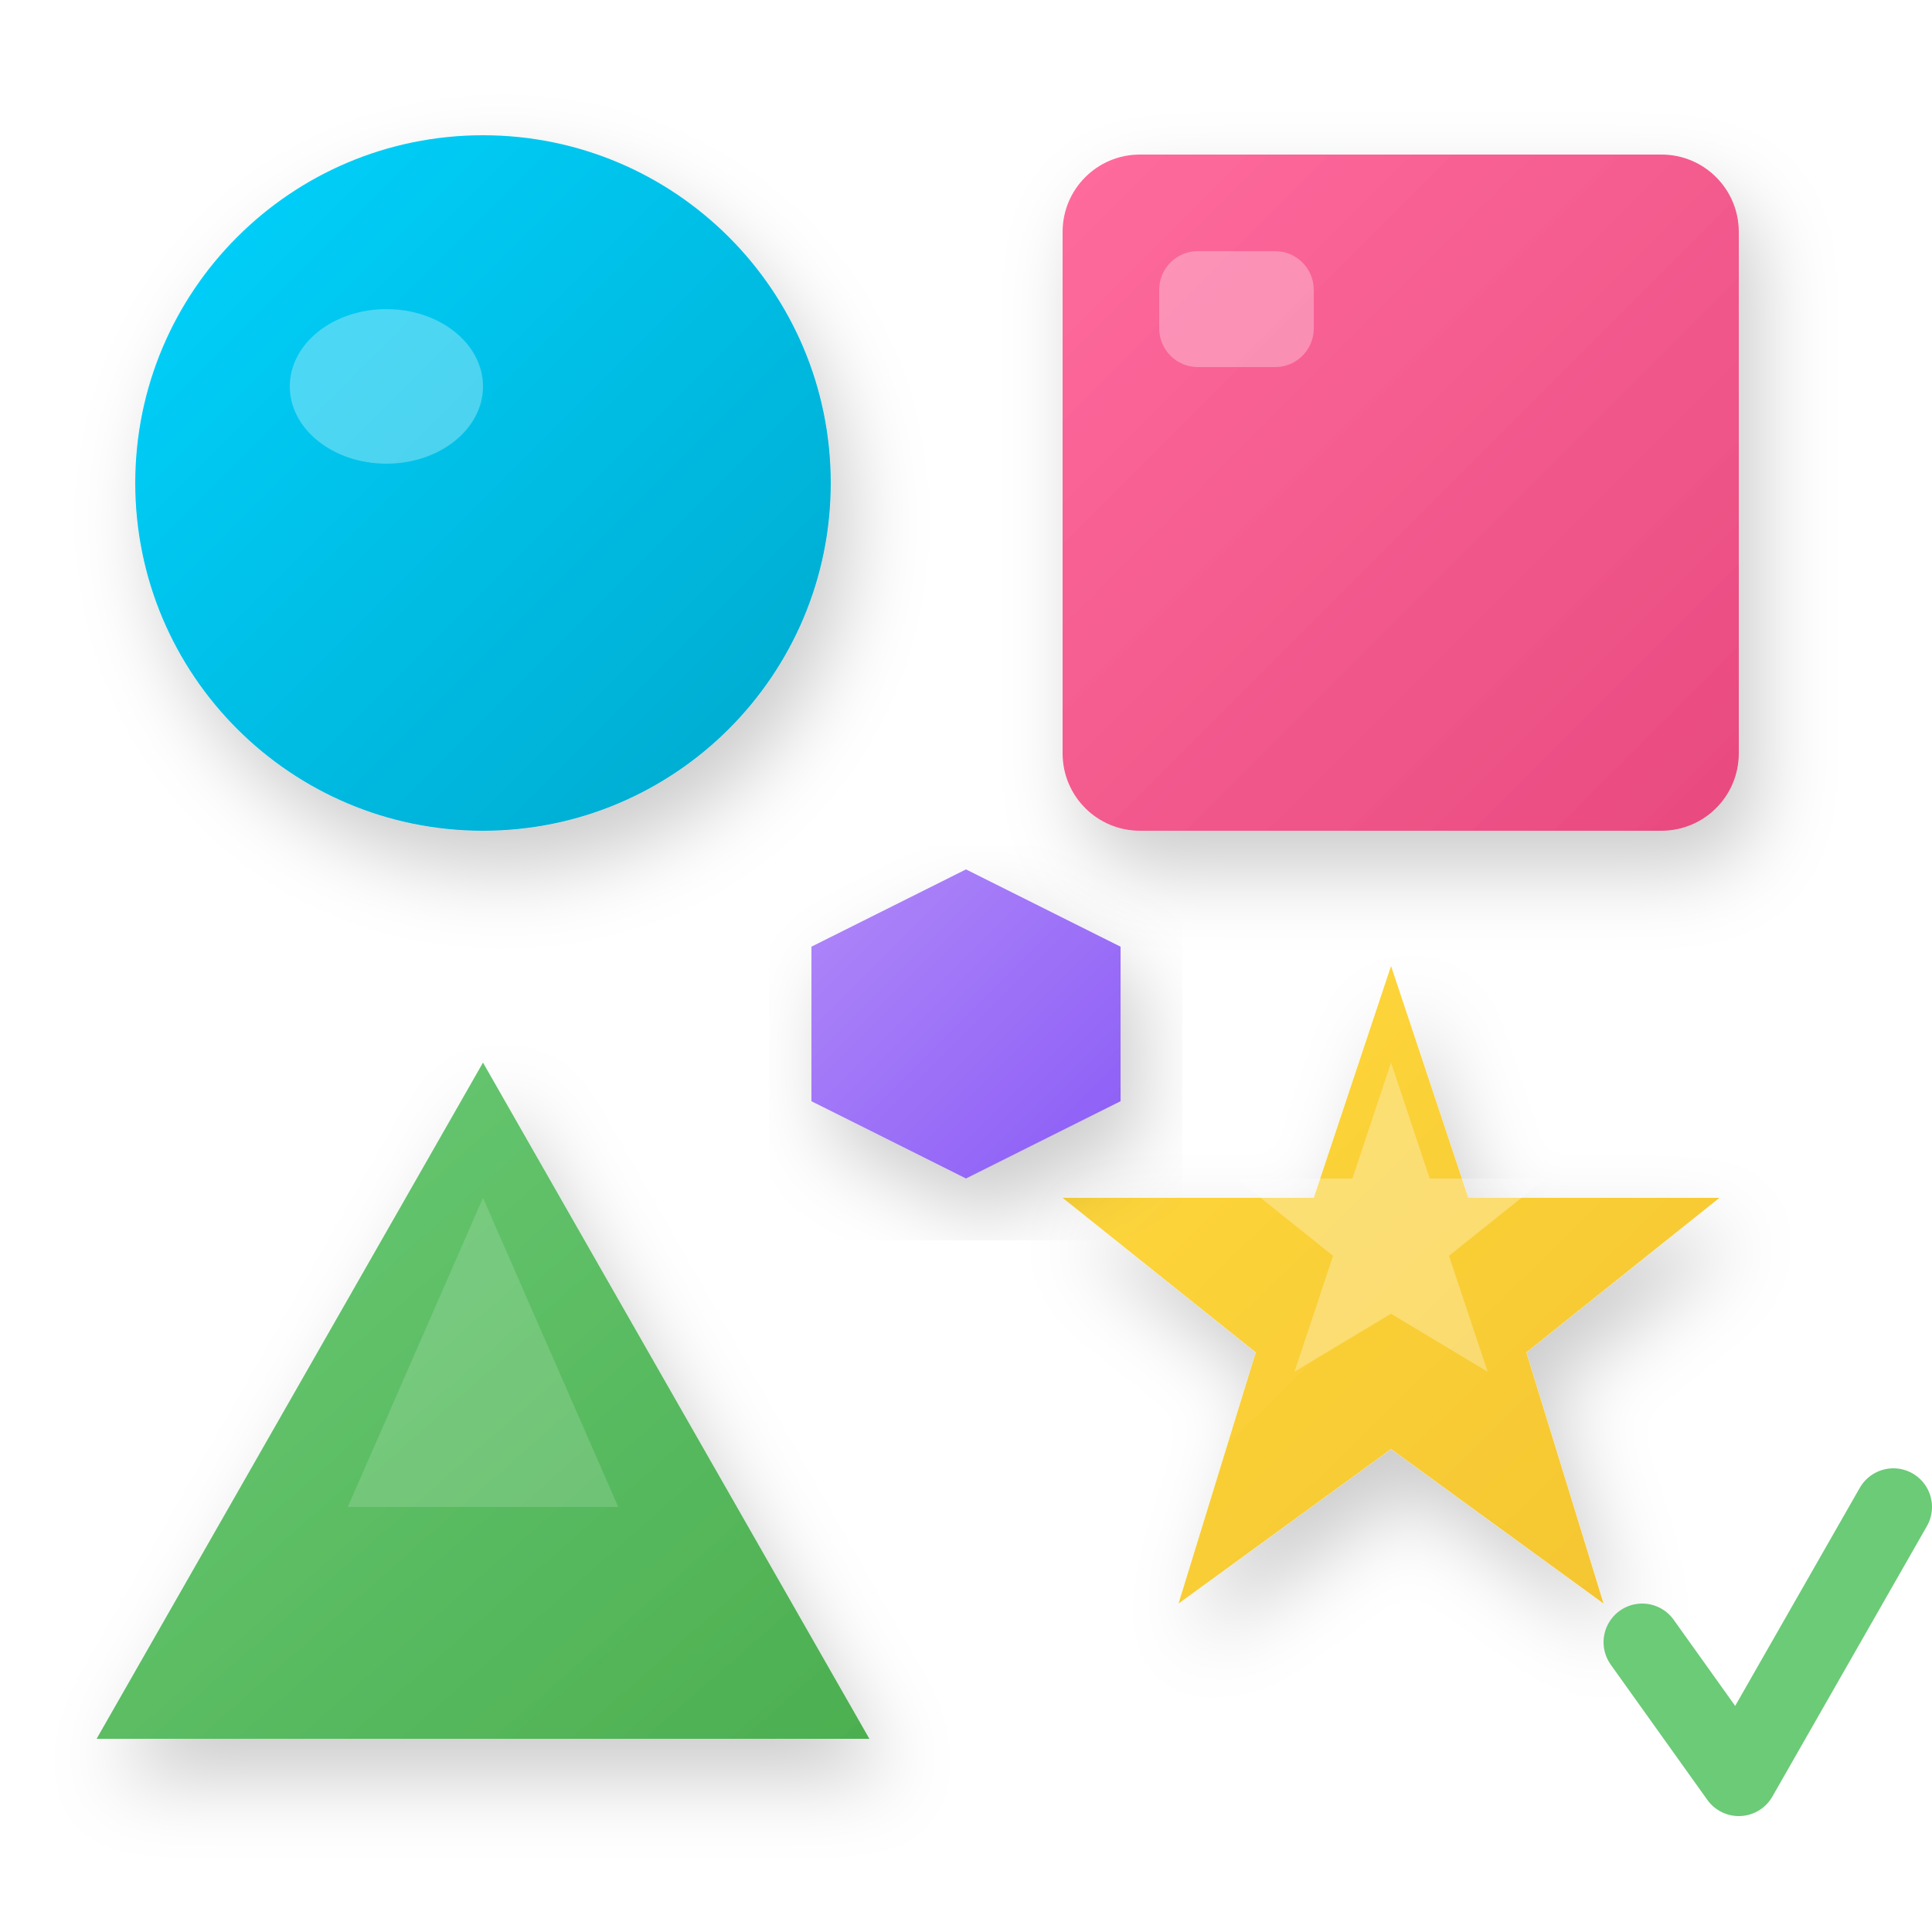
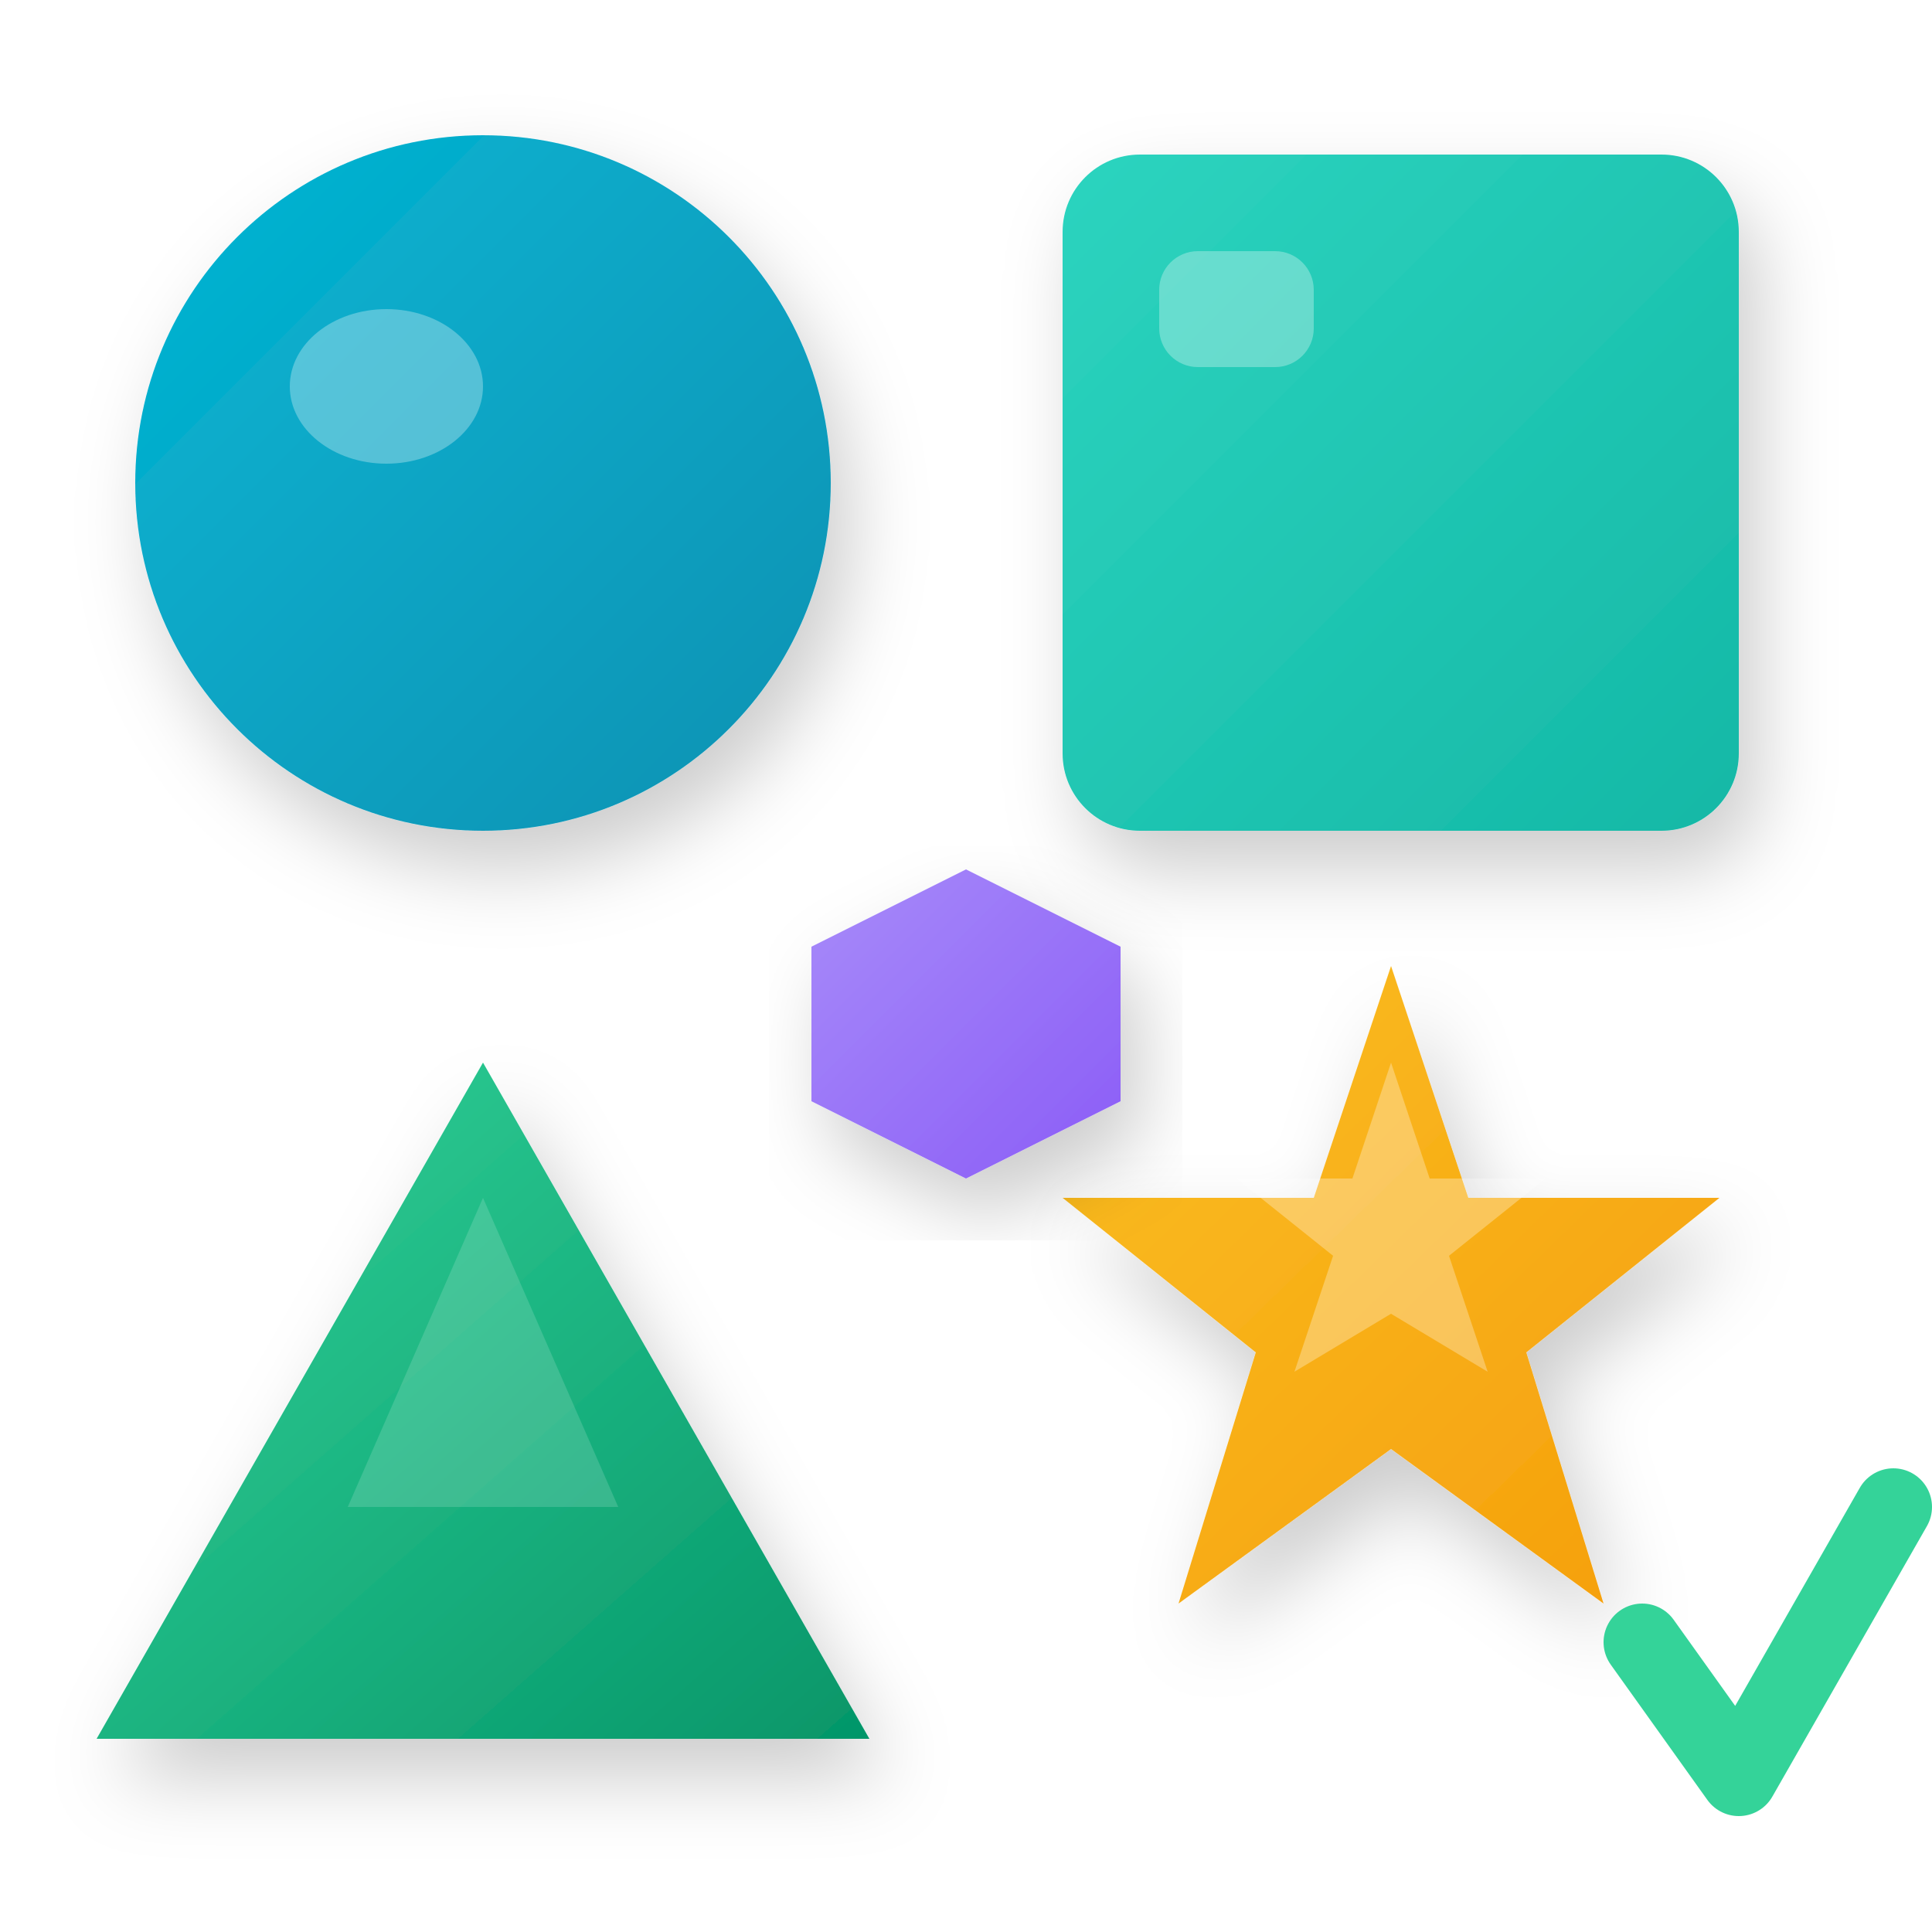
<svg xmlns="http://www.w3.org/2000/svg" viewBox="0 0 100 100">
  <defs>
    <linearGradient id="shape1" x1="0%" y1="0%" x2="100%" y2="100%">
-       <stop offset="0%" style="stop-color:#00D4FF" />
-       <stop offset="100%" style="stop-color:#00A8CC" />
+       <stop offset="0%" style="stop-color:#06B6D4" />
+       <stop offset="100%" style="stop-color:#0891B2" />
    </linearGradient>
    <linearGradient id="shape2" x1="0%" y1="0%" x2="100%" y2="100%">
-       <stop offset="0%" style="stop-color:#FF6B9D" />
-       <stop offset="100%" style="stop-color:#E84A7F" />
+       <stop offset="0%" style="stop-color:#2DD4BF" />
+       <stop offset="100%" style="stop-color:#14B8A6" />
    </linearGradient>
    <linearGradient id="shape3" x1="0%" y1="0%" x2="100%" y2="100%">
-       <stop offset="0%" style="stop-color:#6BCB77" />
-       <stop offset="100%" style="stop-color:#4CAF50" />
+       <stop offset="0%" style="stop-color:#34D399" />
+       <stop offset="100%" style="stop-color:#059669" />
    </linearGradient>
    <linearGradient id="shape4" x1="0%" y1="0%" x2="100%" y2="100%">
-       <stop offset="0%" style="stop-color:#FFD93D" />
-       <stop offset="100%" style="stop-color:#F4C430" />
+       <stop offset="0%" style="stop-color:#FBBF24" />
+       <stop offset="100%" style="stop-color:#F59E0B" />
    </linearGradient>
    <linearGradient id="shape5" x1="0%" y1="0%" x2="100%" y2="100%">
-       <stop offset="0%" style="stop-color:#B088F9" />
+       <stop offset="0%" style="stop-color:#A78BFA" />
      <stop offset="100%" style="stop-color:#8B5CF6" />
    </linearGradient>
    <filter id="shapeShadow" x="-20%" y="-20%" width="140%" height="140%">
      <feDropShadow dx="1" dy="2" stdDeviation="2" flood-opacity="0.2" />
    </filter>
  </defs>
  <circle cx="25" cy="25" r="18" fill="url(#shape1)" filter="url(#shapeShadow)" />
  <ellipse cx="20" cy="20" rx="5" ry="4" fill="rgba(255,255,255,0.3)" />
  <rect x="55" y="8" width="35" height="35" rx="4" fill="url(#shape2)" filter="url(#shapeShadow)" />
  <rect x="60" y="13" width="8" height="6" rx="2" fill="rgba(255,255,255,0.3)" />
  <polygon points="25,55 45,90 5,90" fill="url(#shape3)" filter="url(#shapeShadow)" />
  <polygon points="25,62 32,78 18,78" fill="rgba(255,255,255,0.15)" />
  <polygon points="72,50 76,62 89,62 79,70 83,83 72,75 61,83 65,70 55,62 68,62" fill="url(#shape4)" filter="url(#shapeShadow)" />
  <polygon points="72,55 74,61 80,61 75,65 77,71 72,68 67,71 69,65 64,61 70,61" fill="rgba(255,255,255,0.3)" />
  <polygon points="50,45 58,49 58,57 50,61 42,57 42,49" fill="url(#shape5)" filter="url(#shapeShadow)" />
-   <path d="M85 85 L90 92 L98 78" stroke="#6BCB77" stroke-width="4" fill="none" stroke-linecap="round" stroke-linejoin="round" />
+   <path d="M85 85 L90 92 L98 78" stroke="#34D399" stroke-width="4" fill="none" stroke-linecap="round" stroke-linejoin="round" />
</svg>
